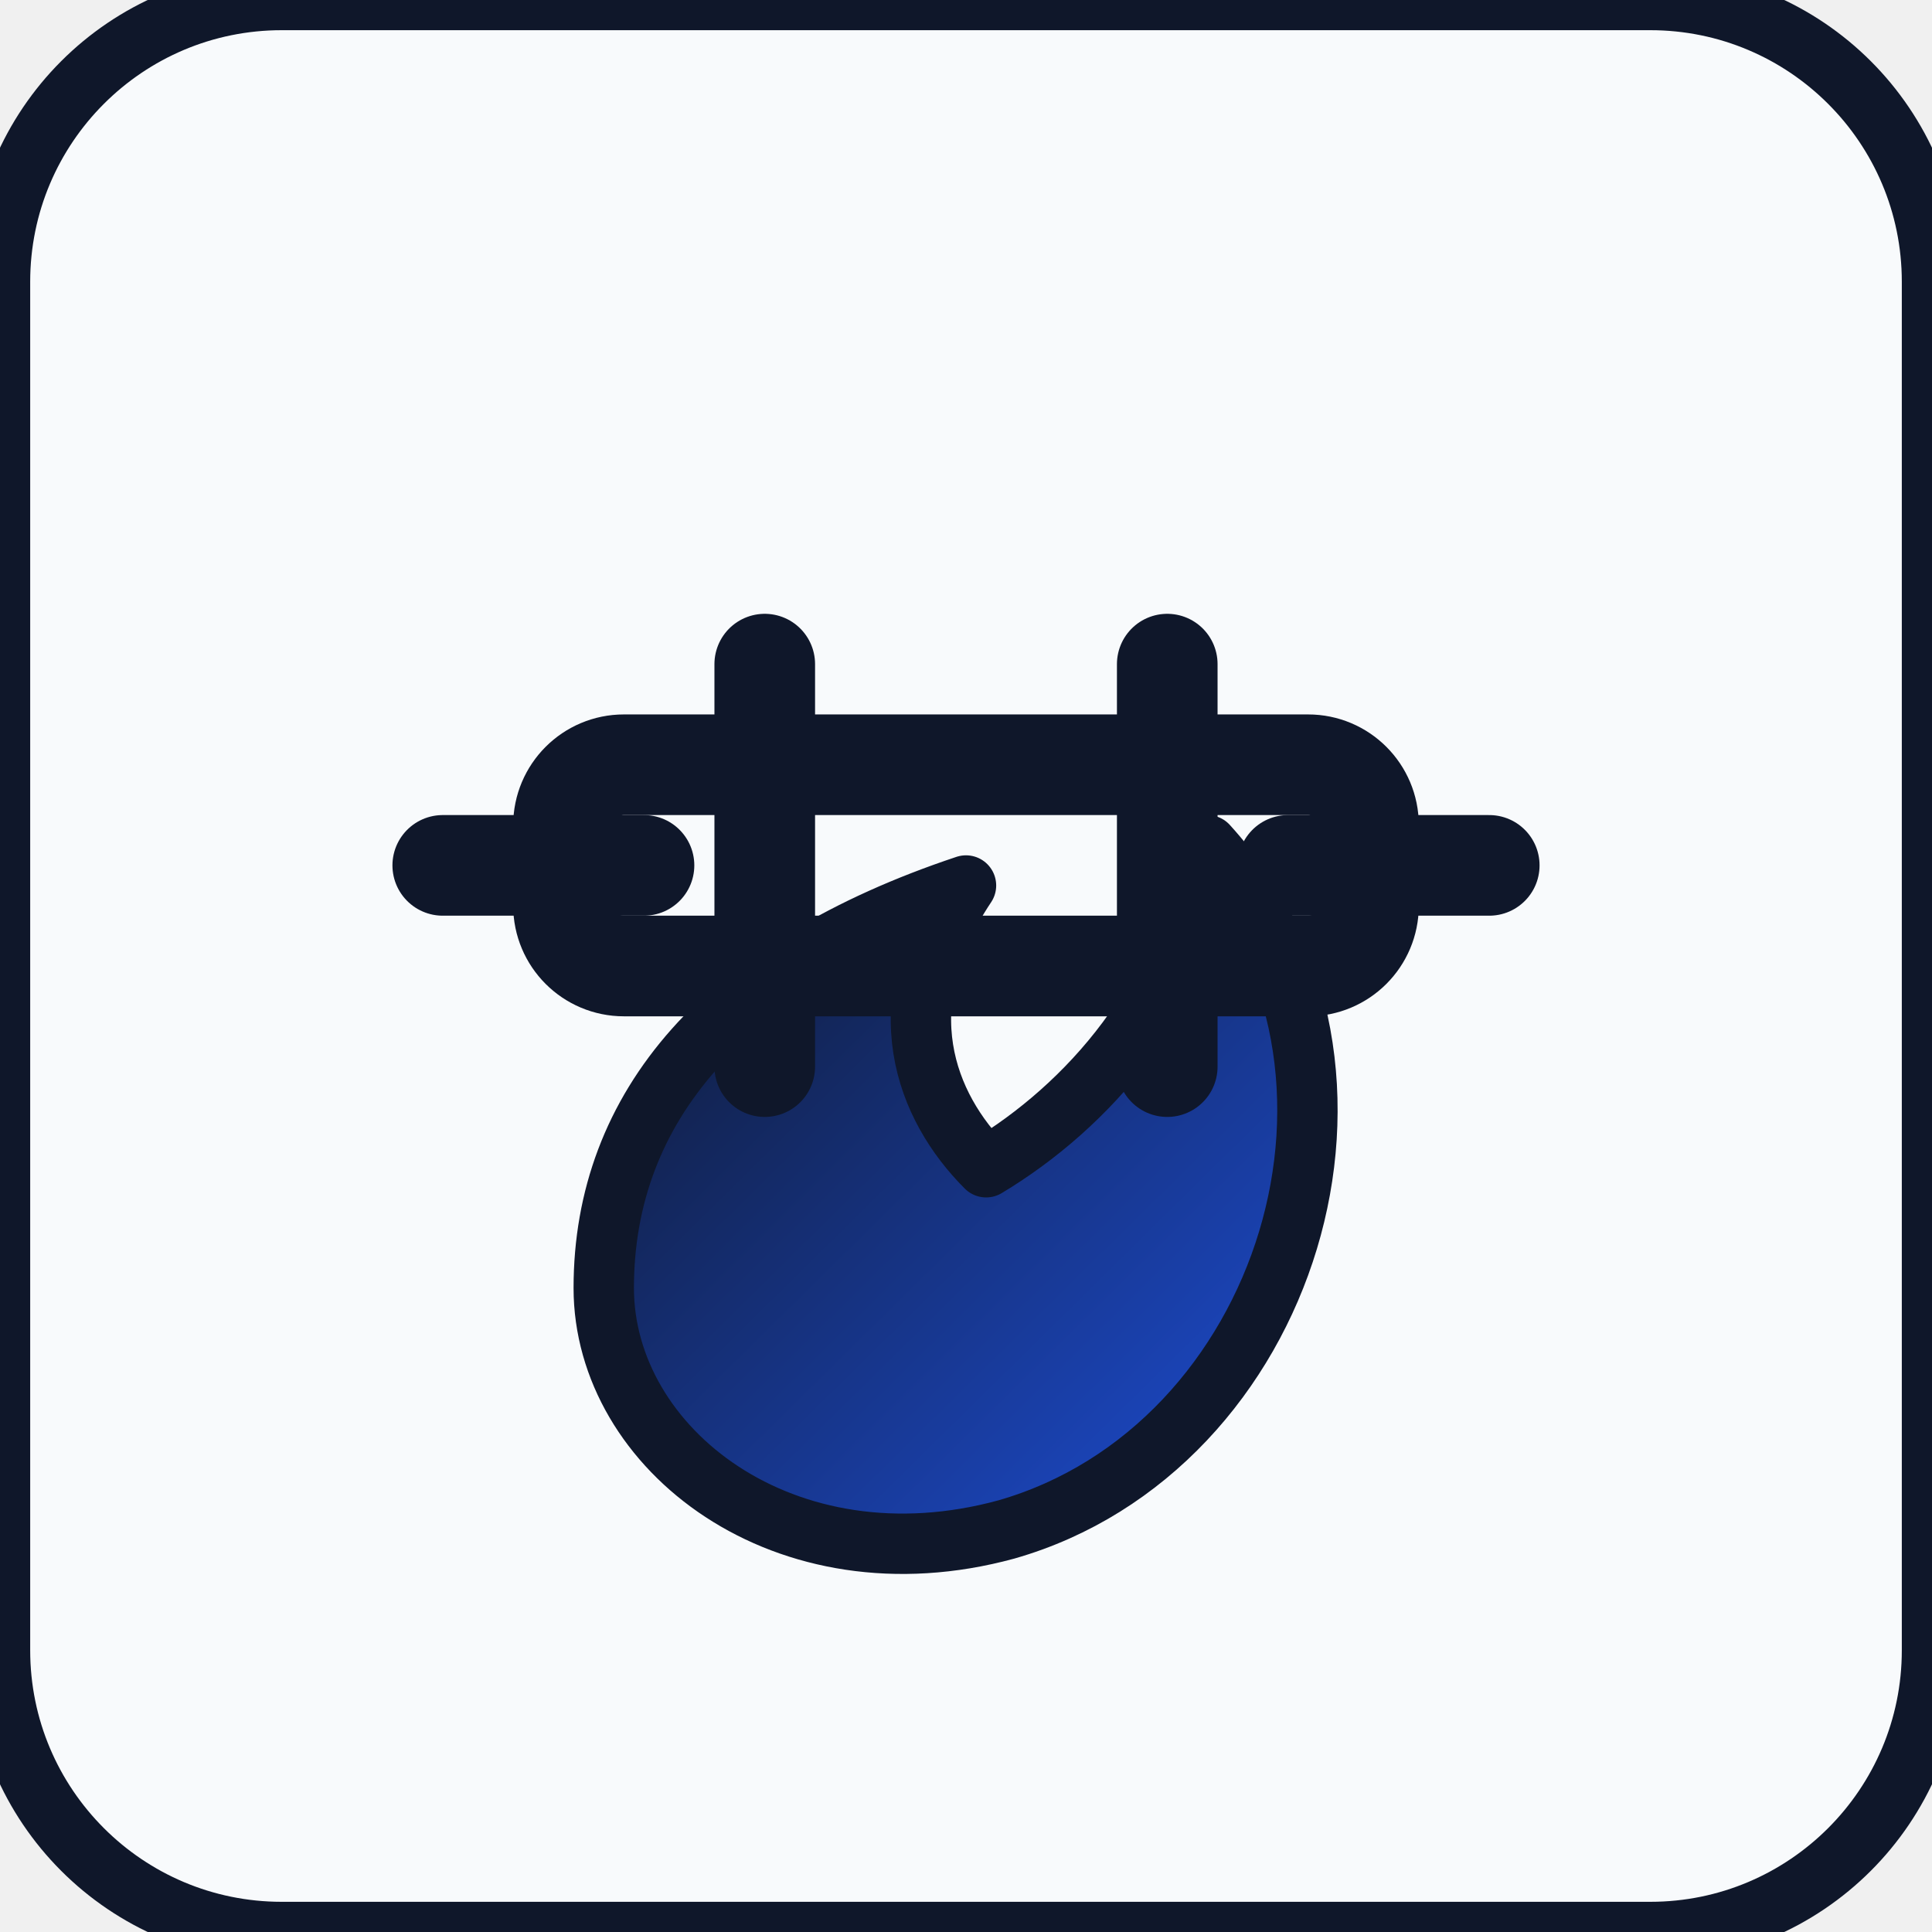
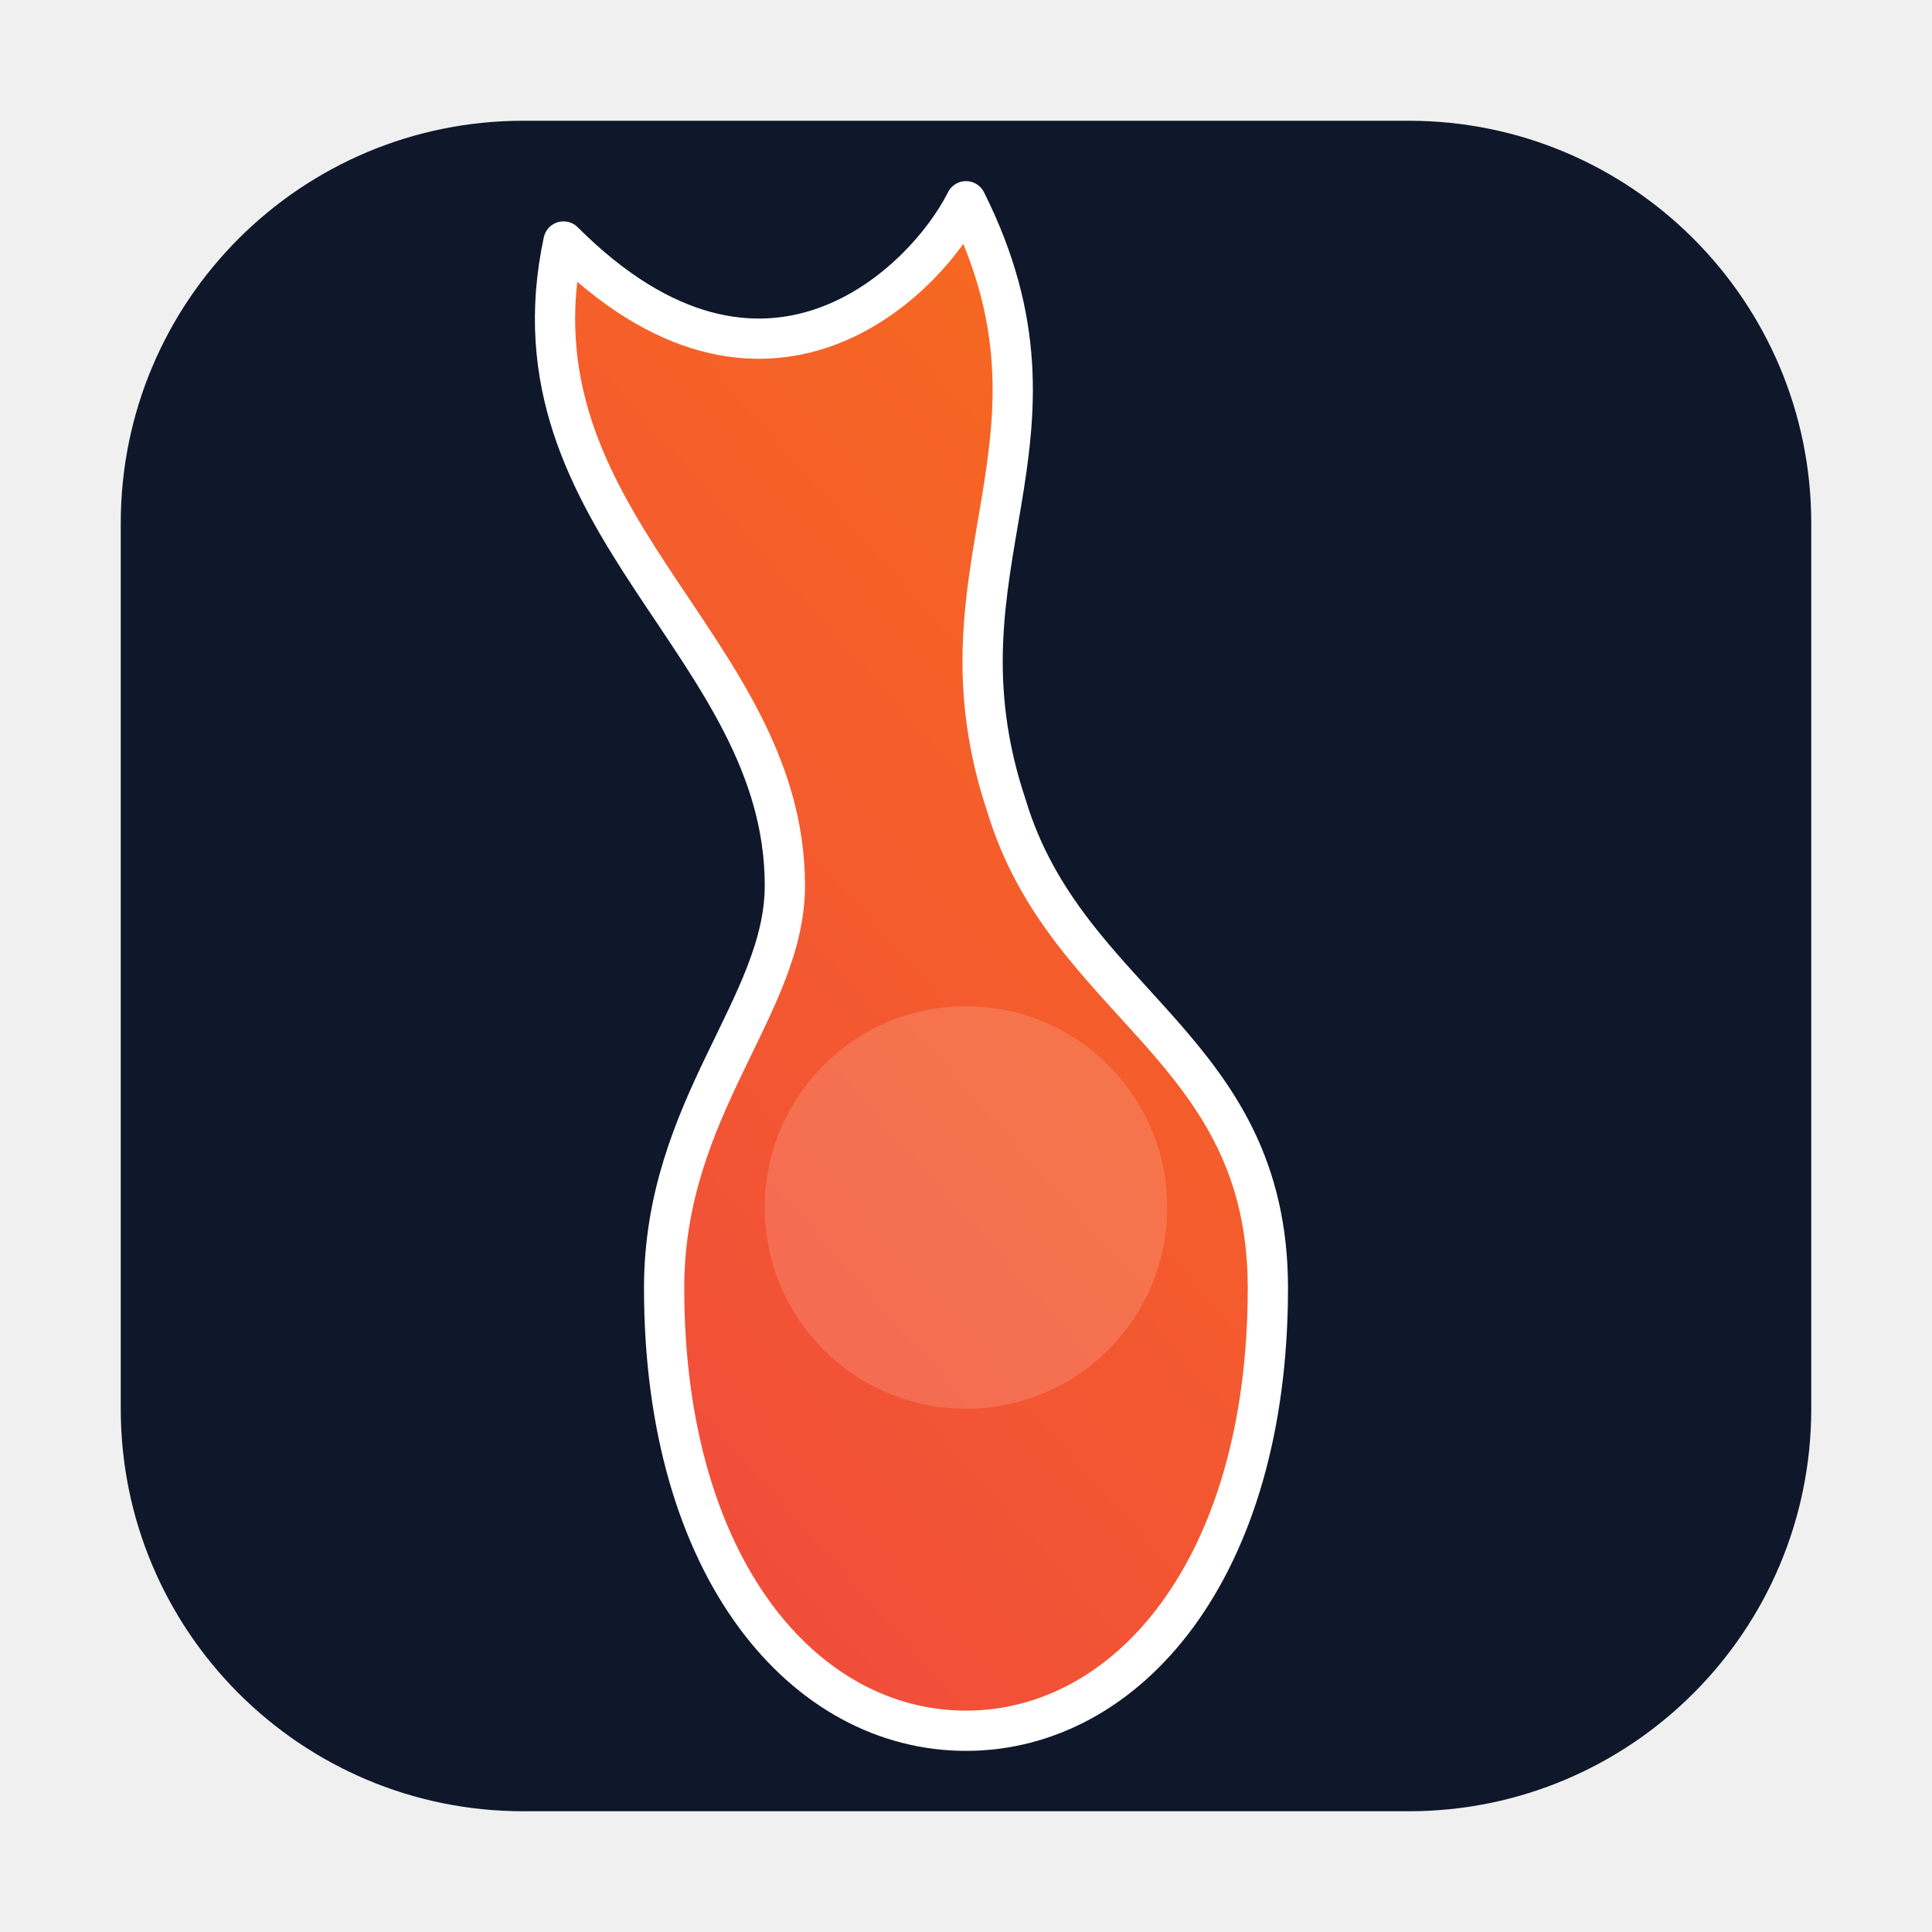
- <svg xmlns="http://www.w3.org/2000/svg" viewBox="0 0 192 192" role="img" aria-labelledby="title desc">
+ <svg xmlns="http://www.w3.org/2000/svg" viewBox="0 0 96 96" fill="none">
  <defs>
-     <linearGradient id="g" x1="0" y1="0" x2="1" y2="1">
-       <stop offset="0%" stop-color="#0f172a" />
-       <stop offset="100%" stop-color="#1d4ed8" />
+     <linearGradient id="g" x1="12" y1="80" x2="84" y2="16" gradientUnits="userSpaceOnUse">
+       <stop stop-color="#ef4444" />
+       <stop offset="1" stop-color="#f97316" />
    </linearGradient>
  </defs>
-   <rect width="192" height="192" rx="28" fill="#f8fafc" stroke="#0f172a" stroke-width="6" />
-   <path d="M60 128c0-18 12-32 36-40-8 12-4 22 2 28 10-6 20-17 22-32 20 22 8 60-20 68-22 6-40-8-40-24z" fill="url(#g)" stroke="#0f172a" stroke-width="6" stroke-linecap="round" stroke-linejoin="round" />
-   <g fill="none" stroke="#0f172a" stroke-width="10" stroke-linecap="round" stroke-linejoin="round">
-     <path d="M44 86h20m64 0h20" />
-     <path d="M76 66v40m40-40v40" />
-     <rect x="56" y="76" width="80" height="20" rx="6" />
-   </g>
+   <rect x="6" y="6" width="84" height="84" rx="20" fill="#0f172a" />
+   <path d="M48 10c6 12-2 18 2 30 3 10 13 12 13 24C63 78 56 86 48 86s-15-8-15-22c0-9 6-14 6-20C39 32 25 26 28 12c10 10 18 2 20-2Z" fill="url(#g)" stroke="#fff" stroke-width="2" stroke-linejoin="round" />
+   <circle cx="48" cy="60" r="10" fill="#fff" opacity="0.15" />
</svg>
